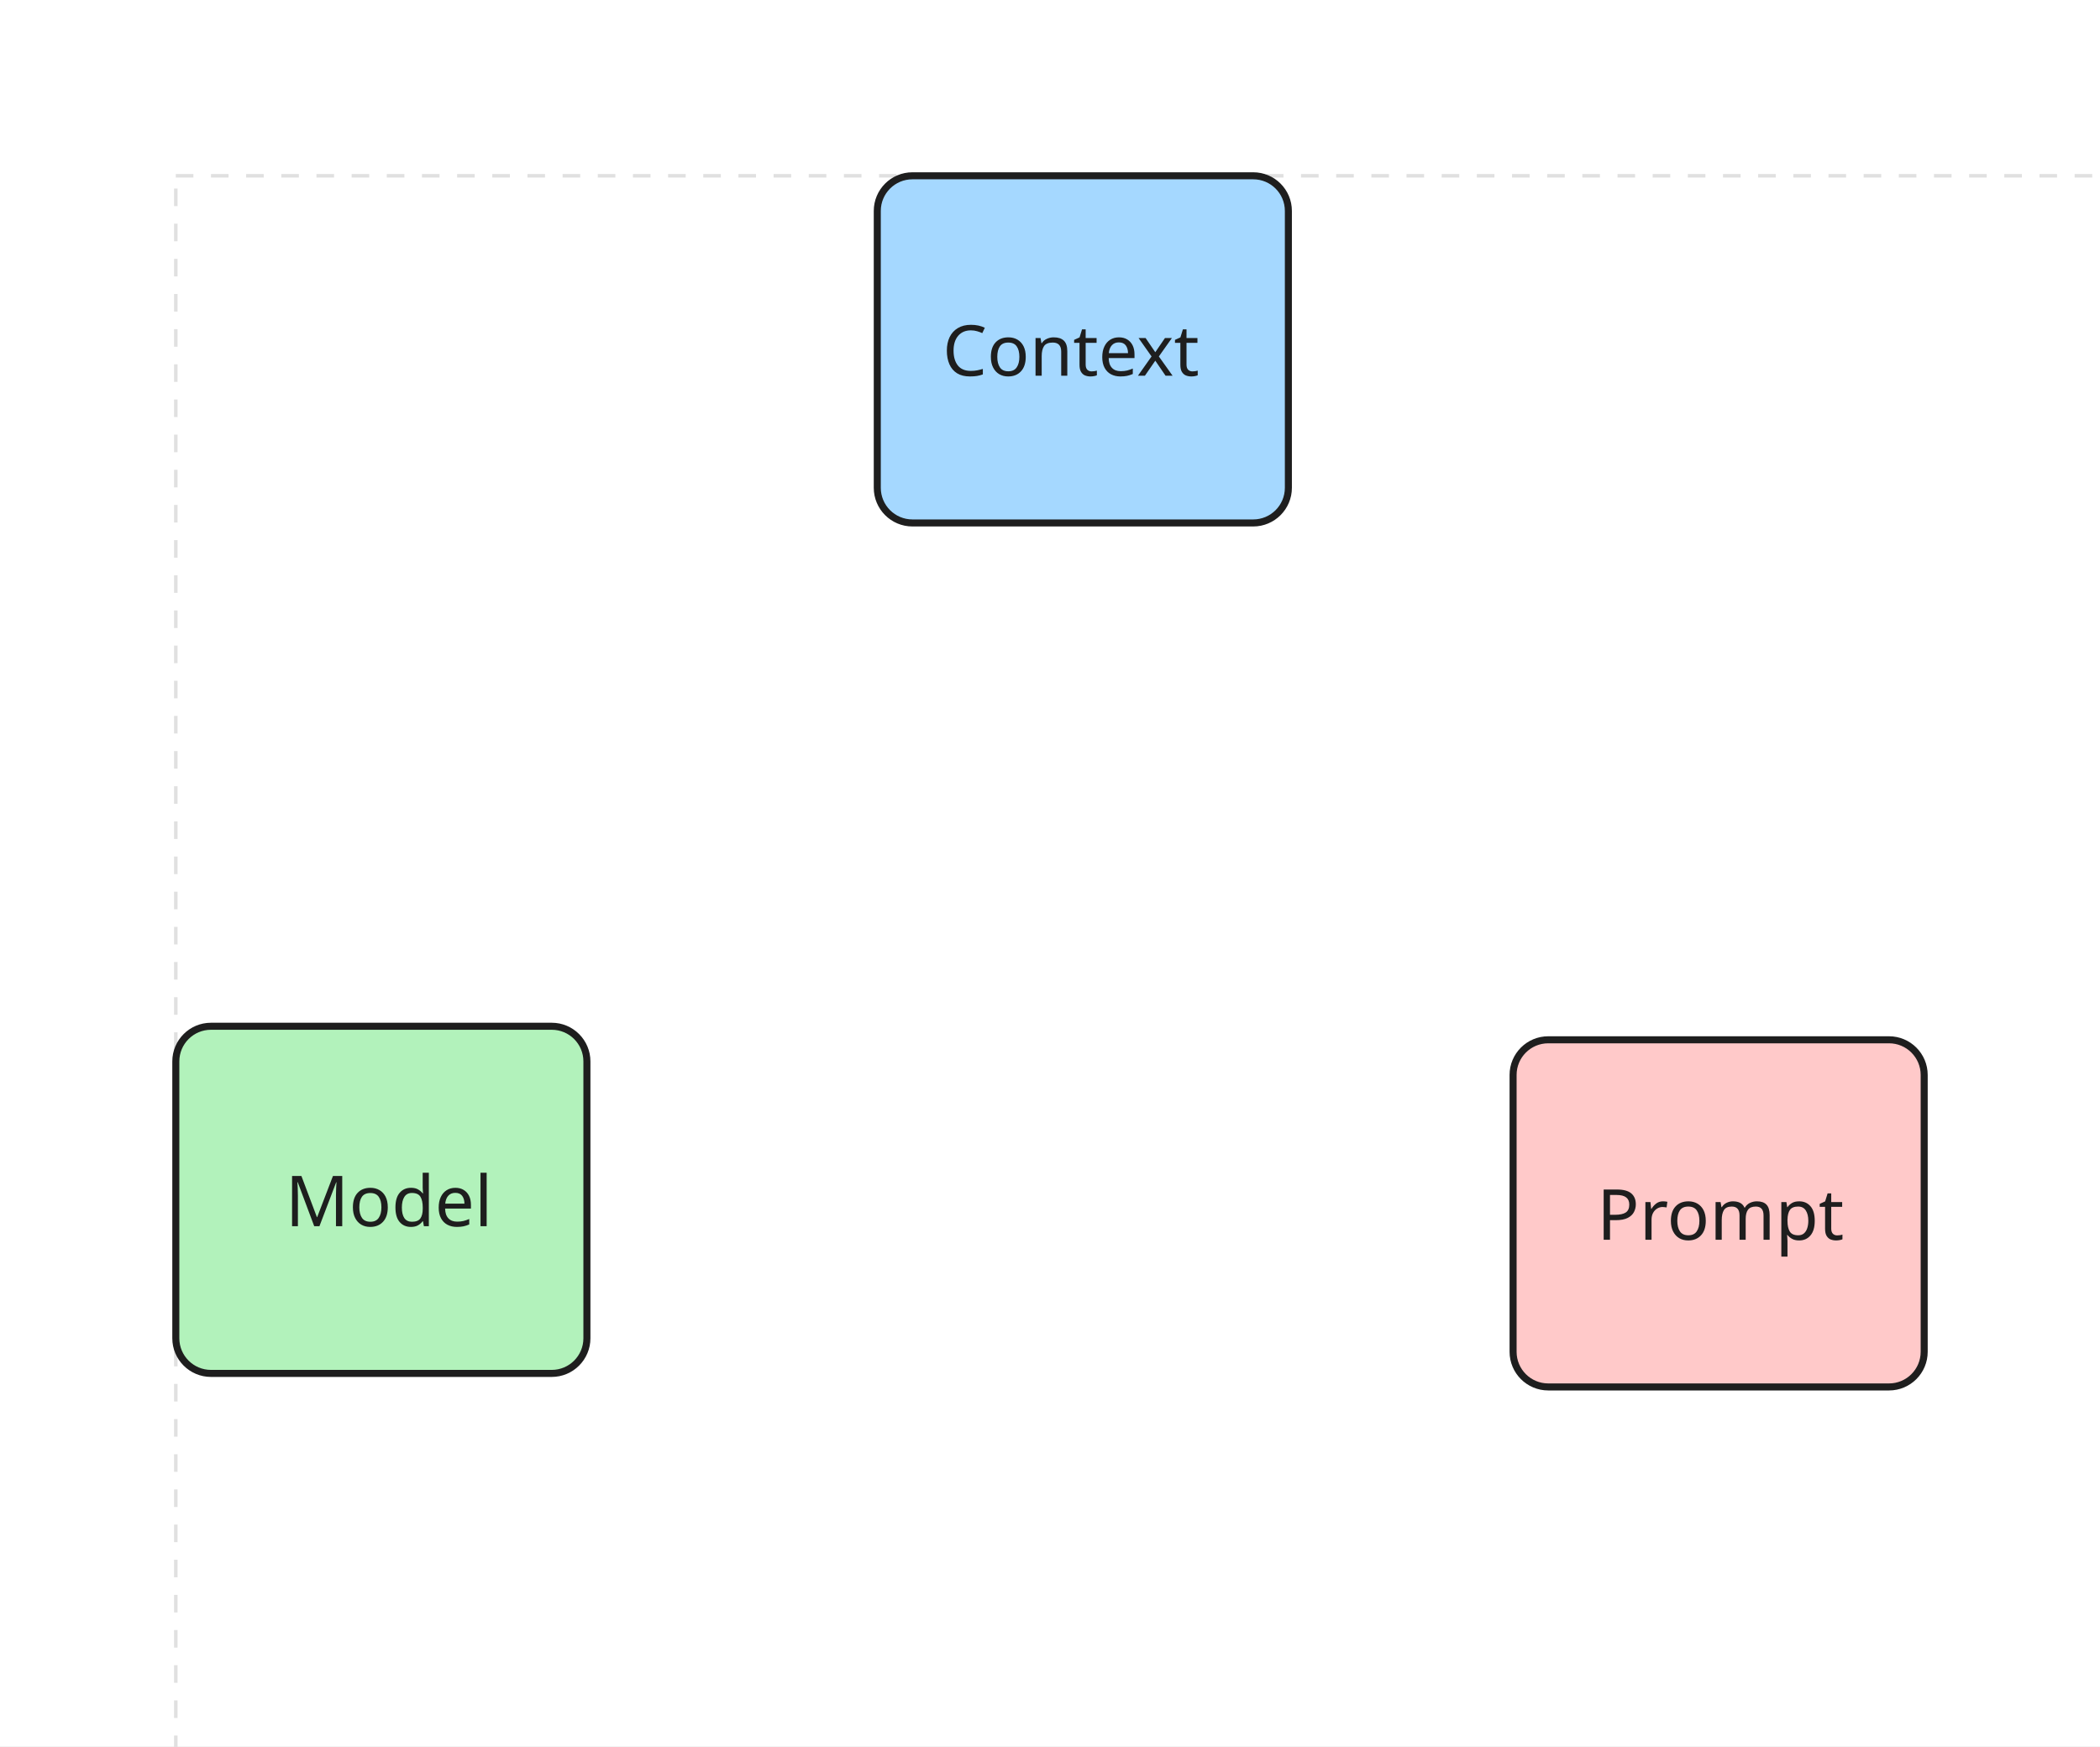
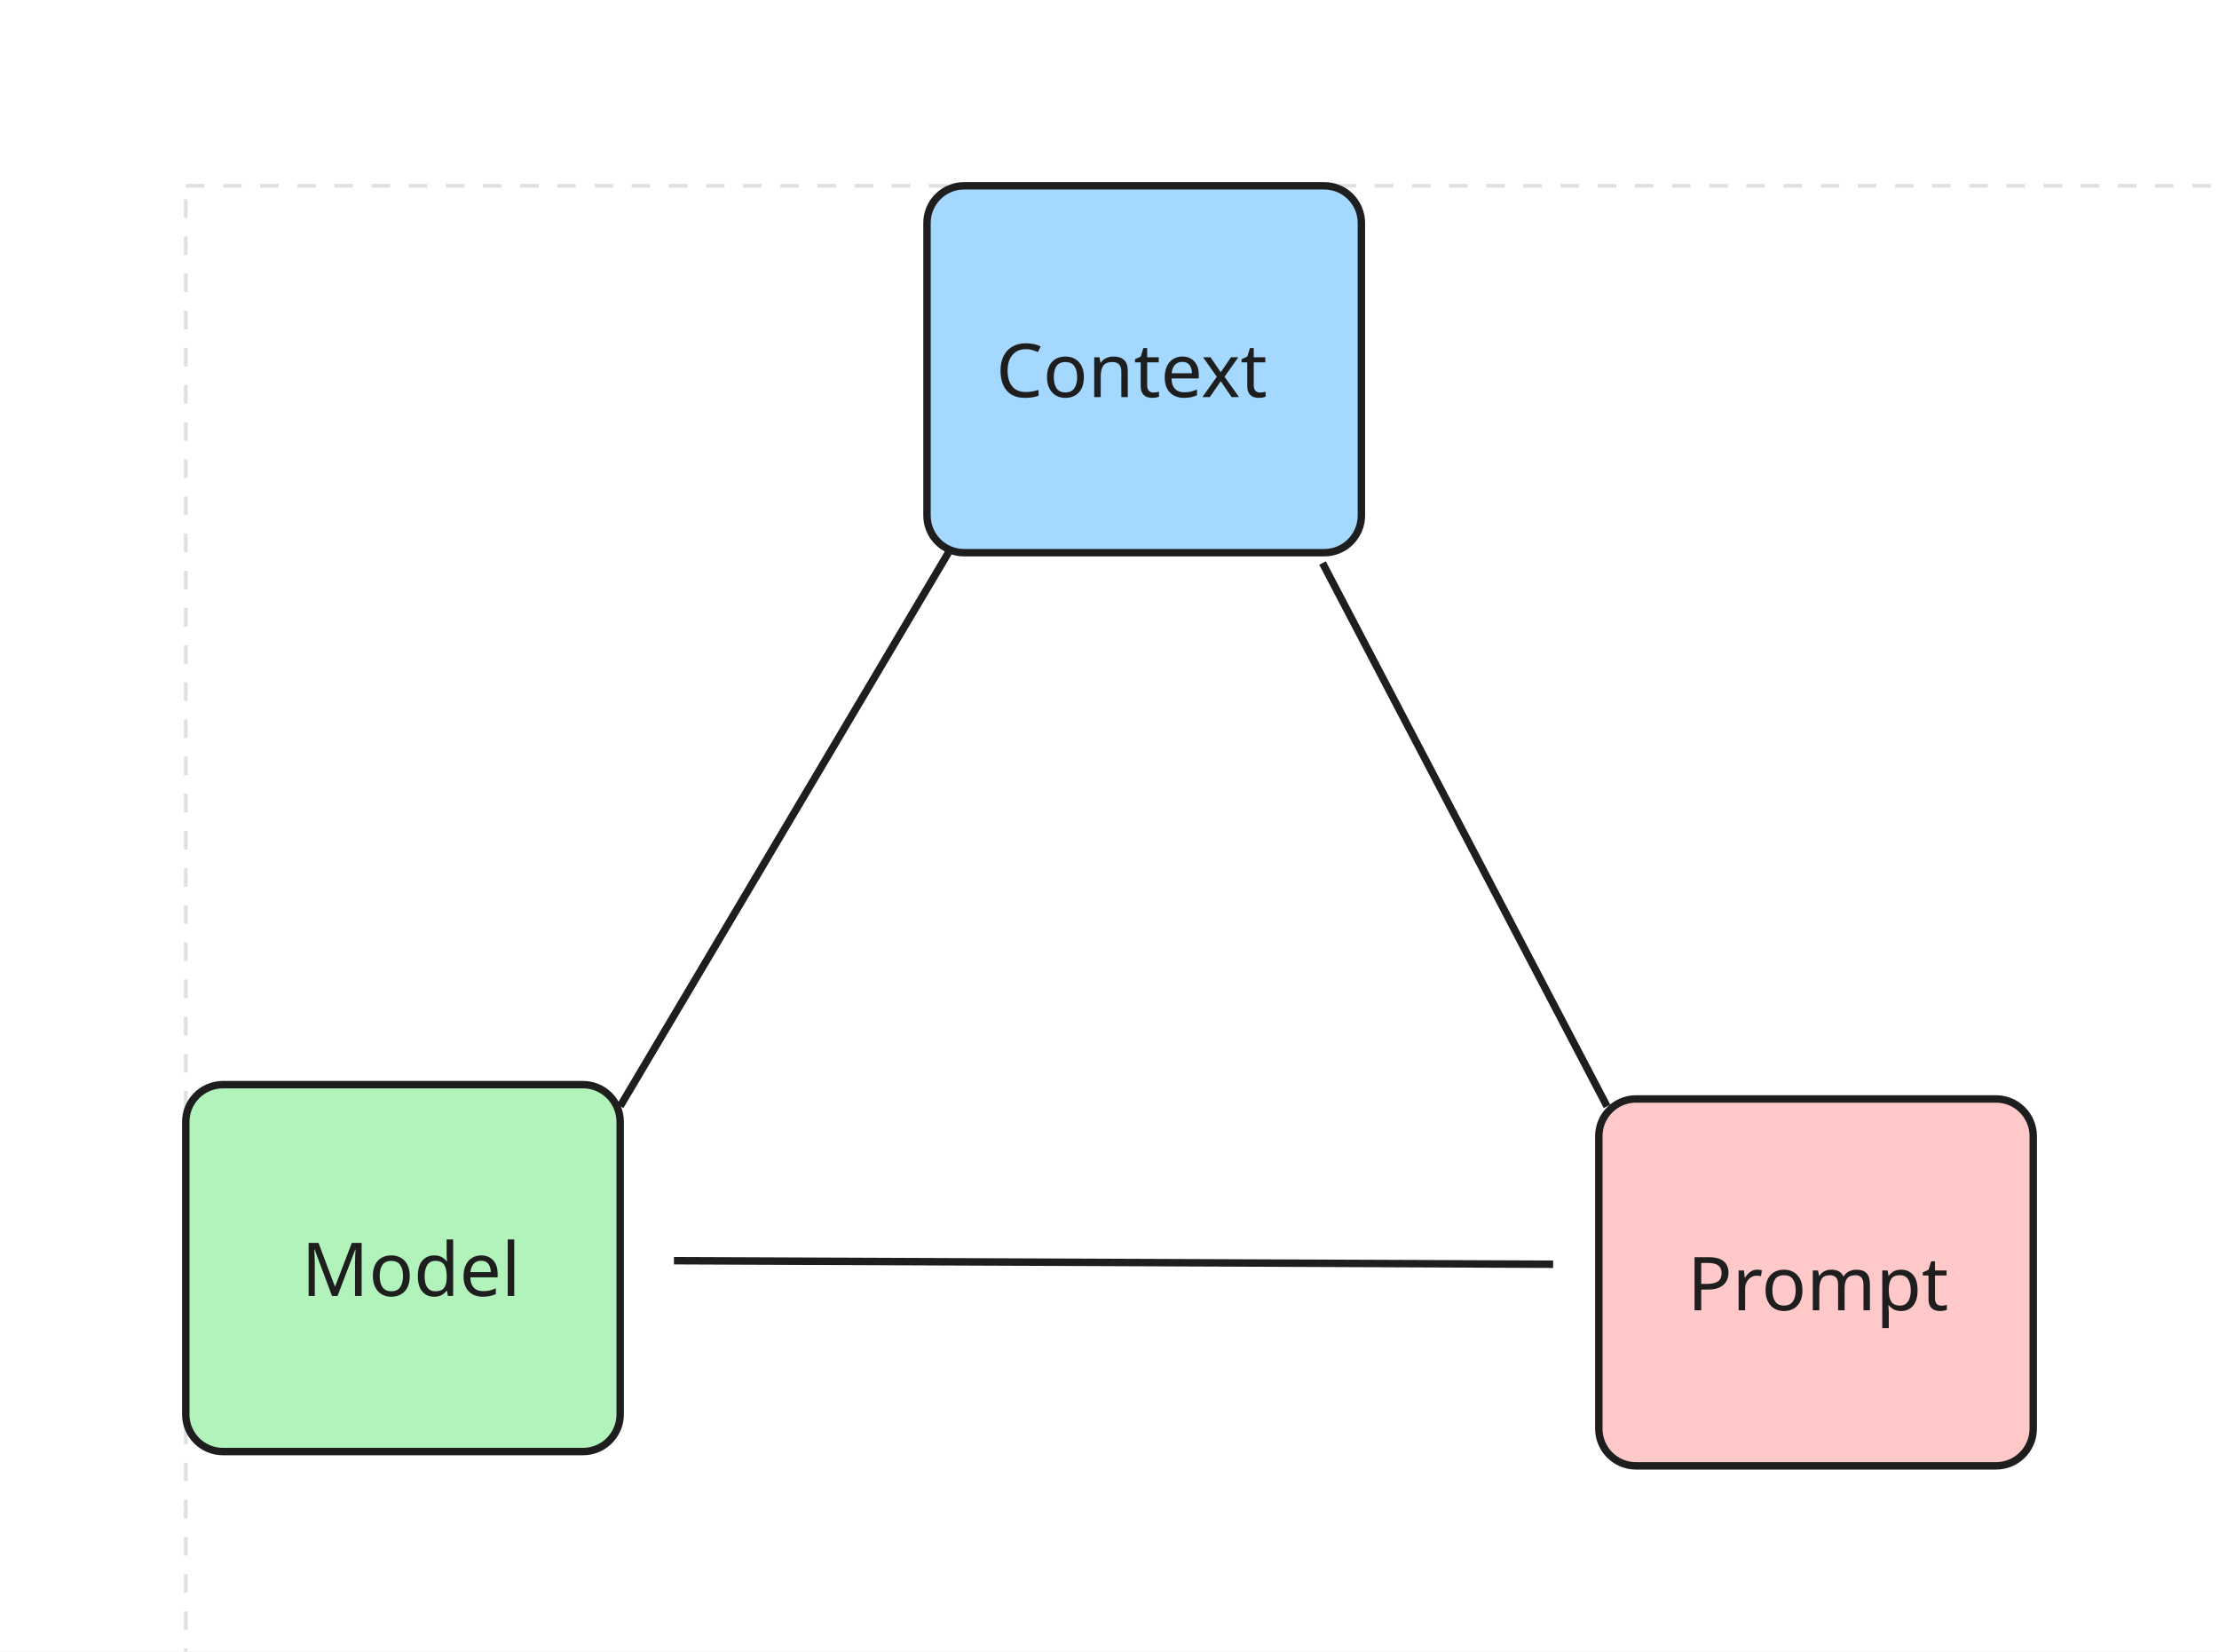
- <svg xmlns="http://www.w3.org/2000/svg" width="597.215" height="496.668" viewBox="0 0 597.215 496.668">
-   <rect width="597.215" height="496.668" fill="white" />
+ <svg xmlns="http://www.w3.org/2000/svg" width="597.215" height="444.475" viewBox="0 0 597.215 444.475">
+   <rect width="597.215" height="444.475" fill="white" />
  <rect x="50" y="50" width="1055.966" height="888.343" stroke="#e0e0e0" stroke-width="1" fill="none" stroke-dasharray="5,5" />
  <rect x="50.0" y="291.889" width="116.911" height="98.738" stroke="#1e1e1e" stroke-width="2" fill="#b2f2bb" opacity="1.0" rx="10" ry="10" />
  <text x="81.125" y="348.758" font-size="20" font-family="Virgil, Segoe UI Emoji" fill="#1e1e1e" opacity="1.0">Model</text>
  <rect x="249.488" y="50.0" width="116.911" height="98.738" stroke="#1e1e1e" stroke-width="2" fill="#a5d8ff" opacity="1.0" rx="10" ry="10" />
  <text x="268.054" y="106.869" font-size="20" font-family="Virgil, Segoe UI Emoji" fill="#1e1e1e" opacity="1.0">Context</text>
  <rect x="430.304" y="295.737" width="116.911" height="98.738" stroke="#1e1e1e" stroke-width="2" fill="#ffc9c9" opacity="1.0" rx="10" ry="10" />
  <text x="454.129" y="352.606" font-size="20" font-family="Virgil, Segoe UI Emoji" fill="#1e1e1e" opacity="1.0">Prompt</text>
+   <g opacity="1.0">
+     <path d="M 166.911 297.691 L 255.256 148.714" stroke="#1e1e1e" stroke-width="2" fill="none" />
+   </g>
+   <g opacity="1.0">
+     <path d="M 181.386 339.266 L 418.002 340.222" stroke="#1e1e1e" stroke-width="2" fill="none" />
+   </g>
+   <g opacity="1.0">
+     <path d="M 355.944 151.522 L 432.514 297.73" stroke="#1e1e1e" stroke-width="2" fill="none" />
+   </g>
</svg>
